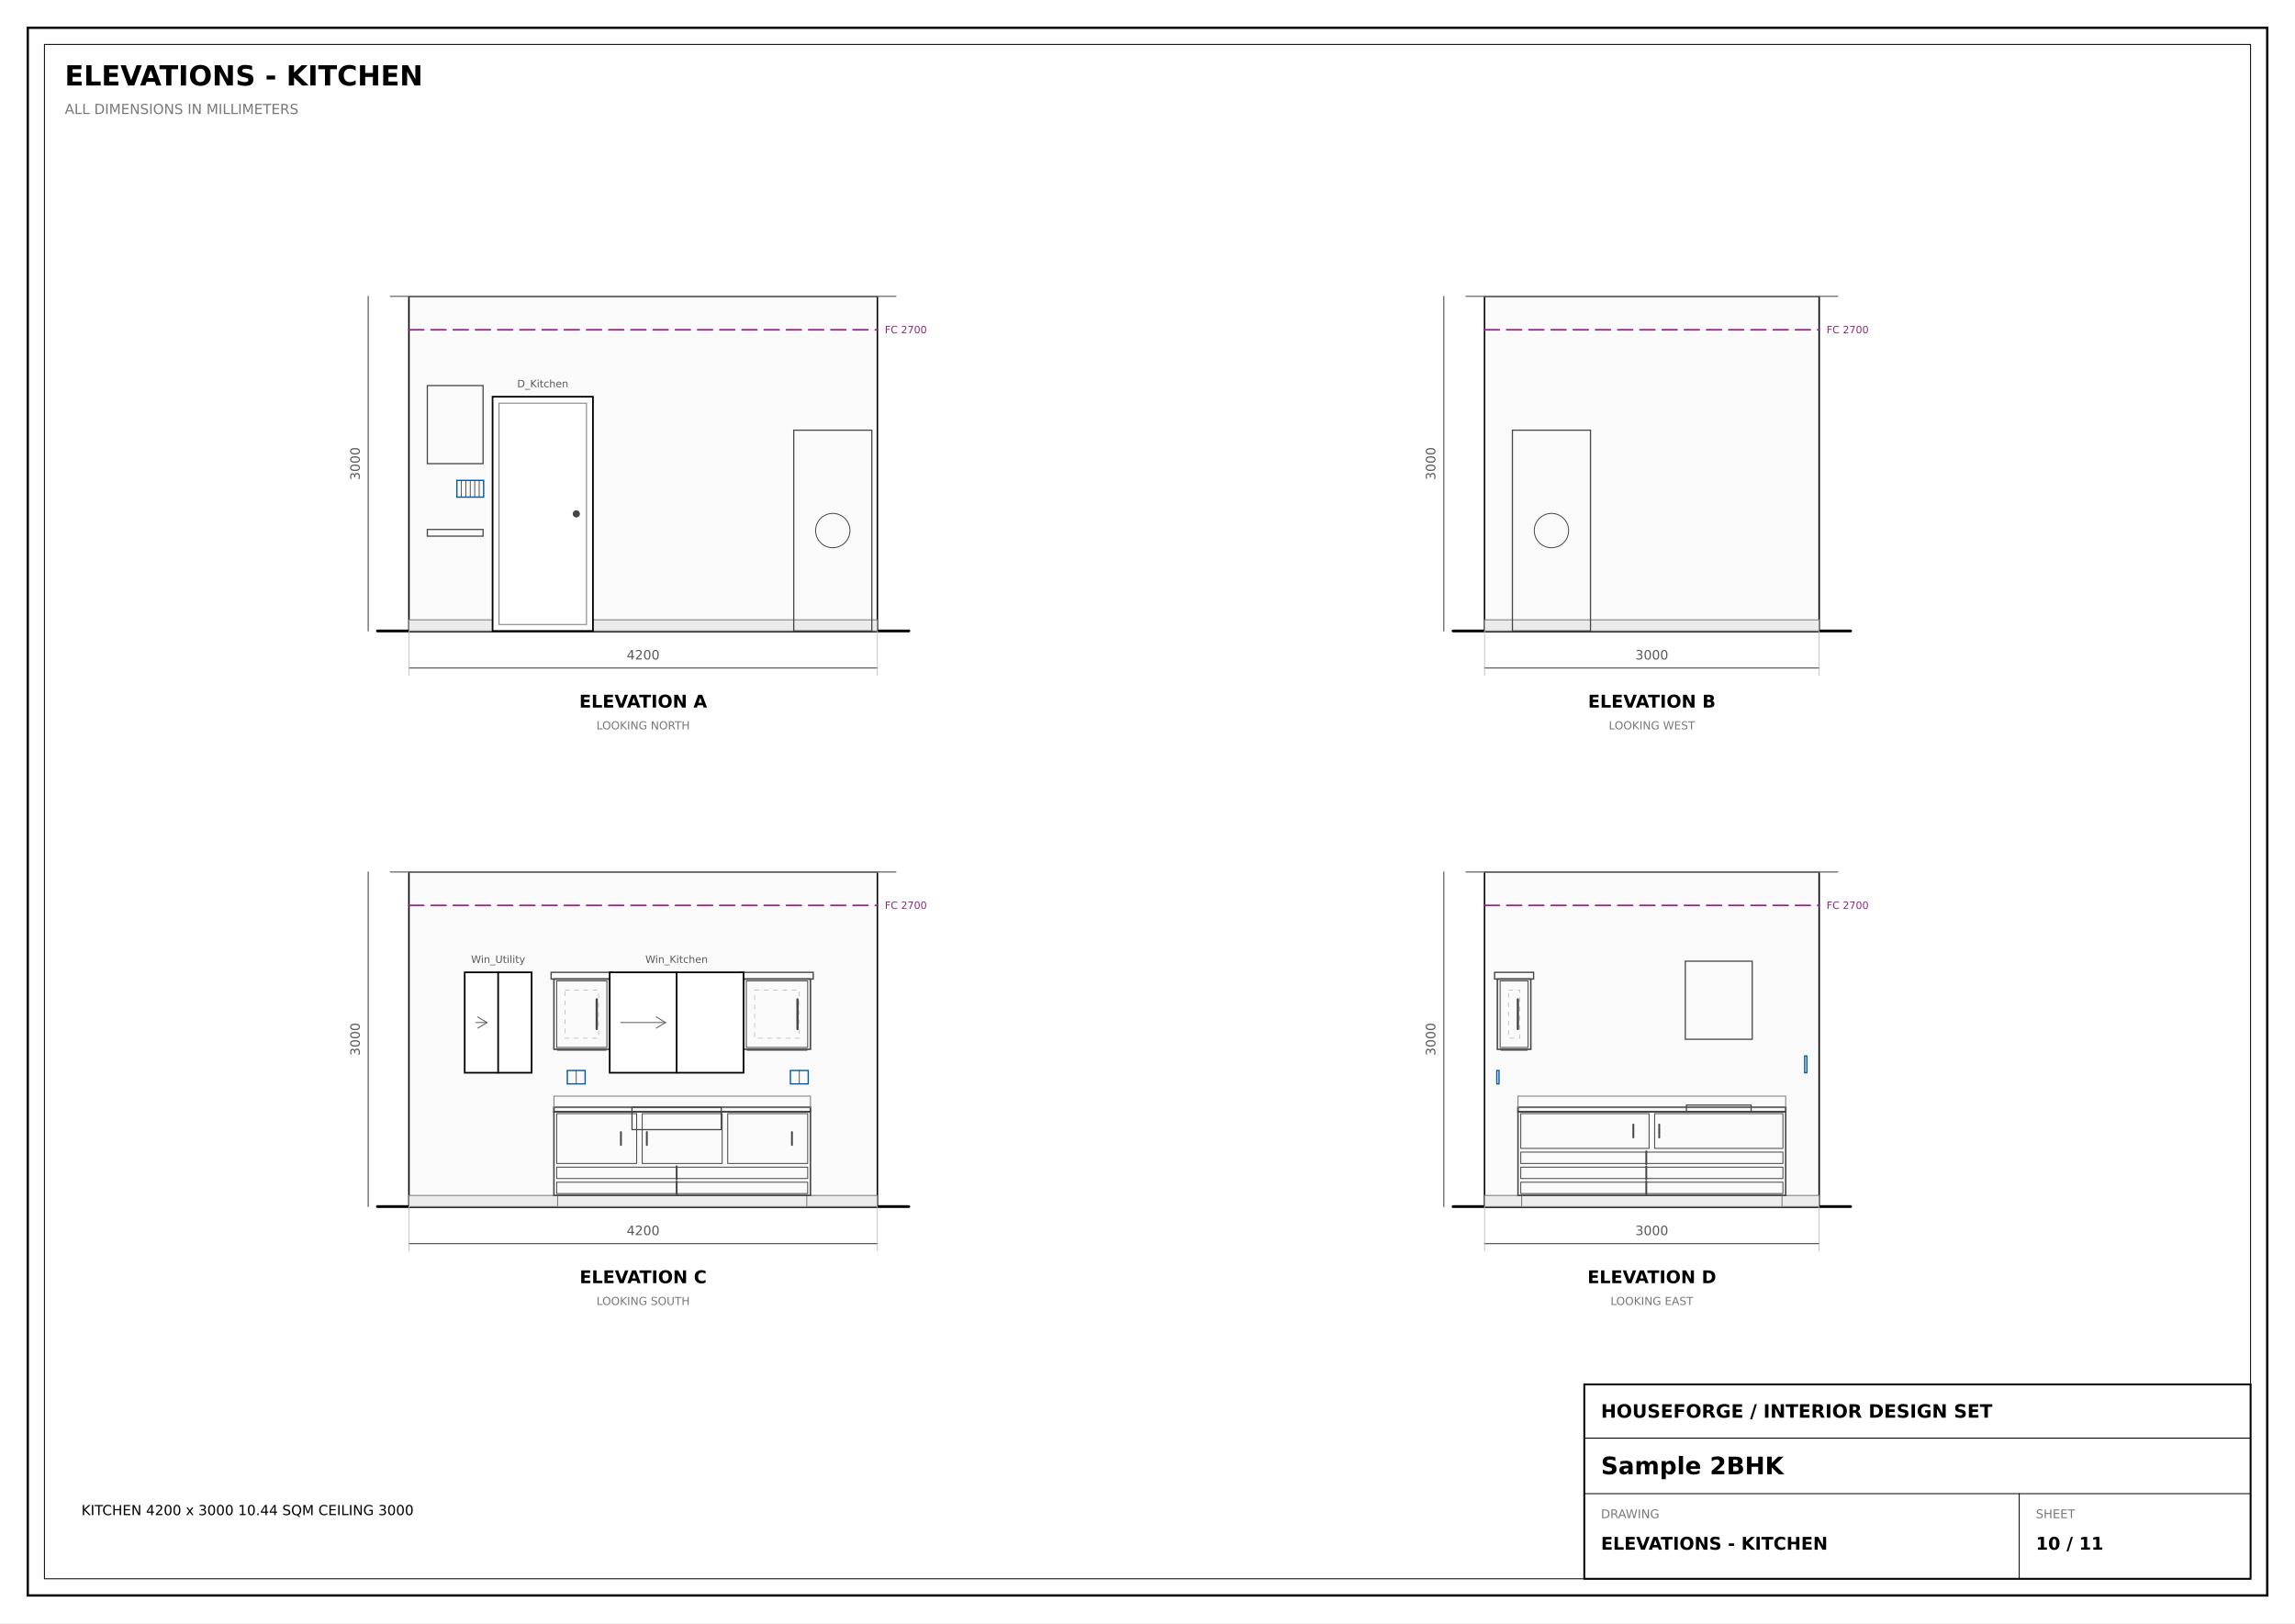
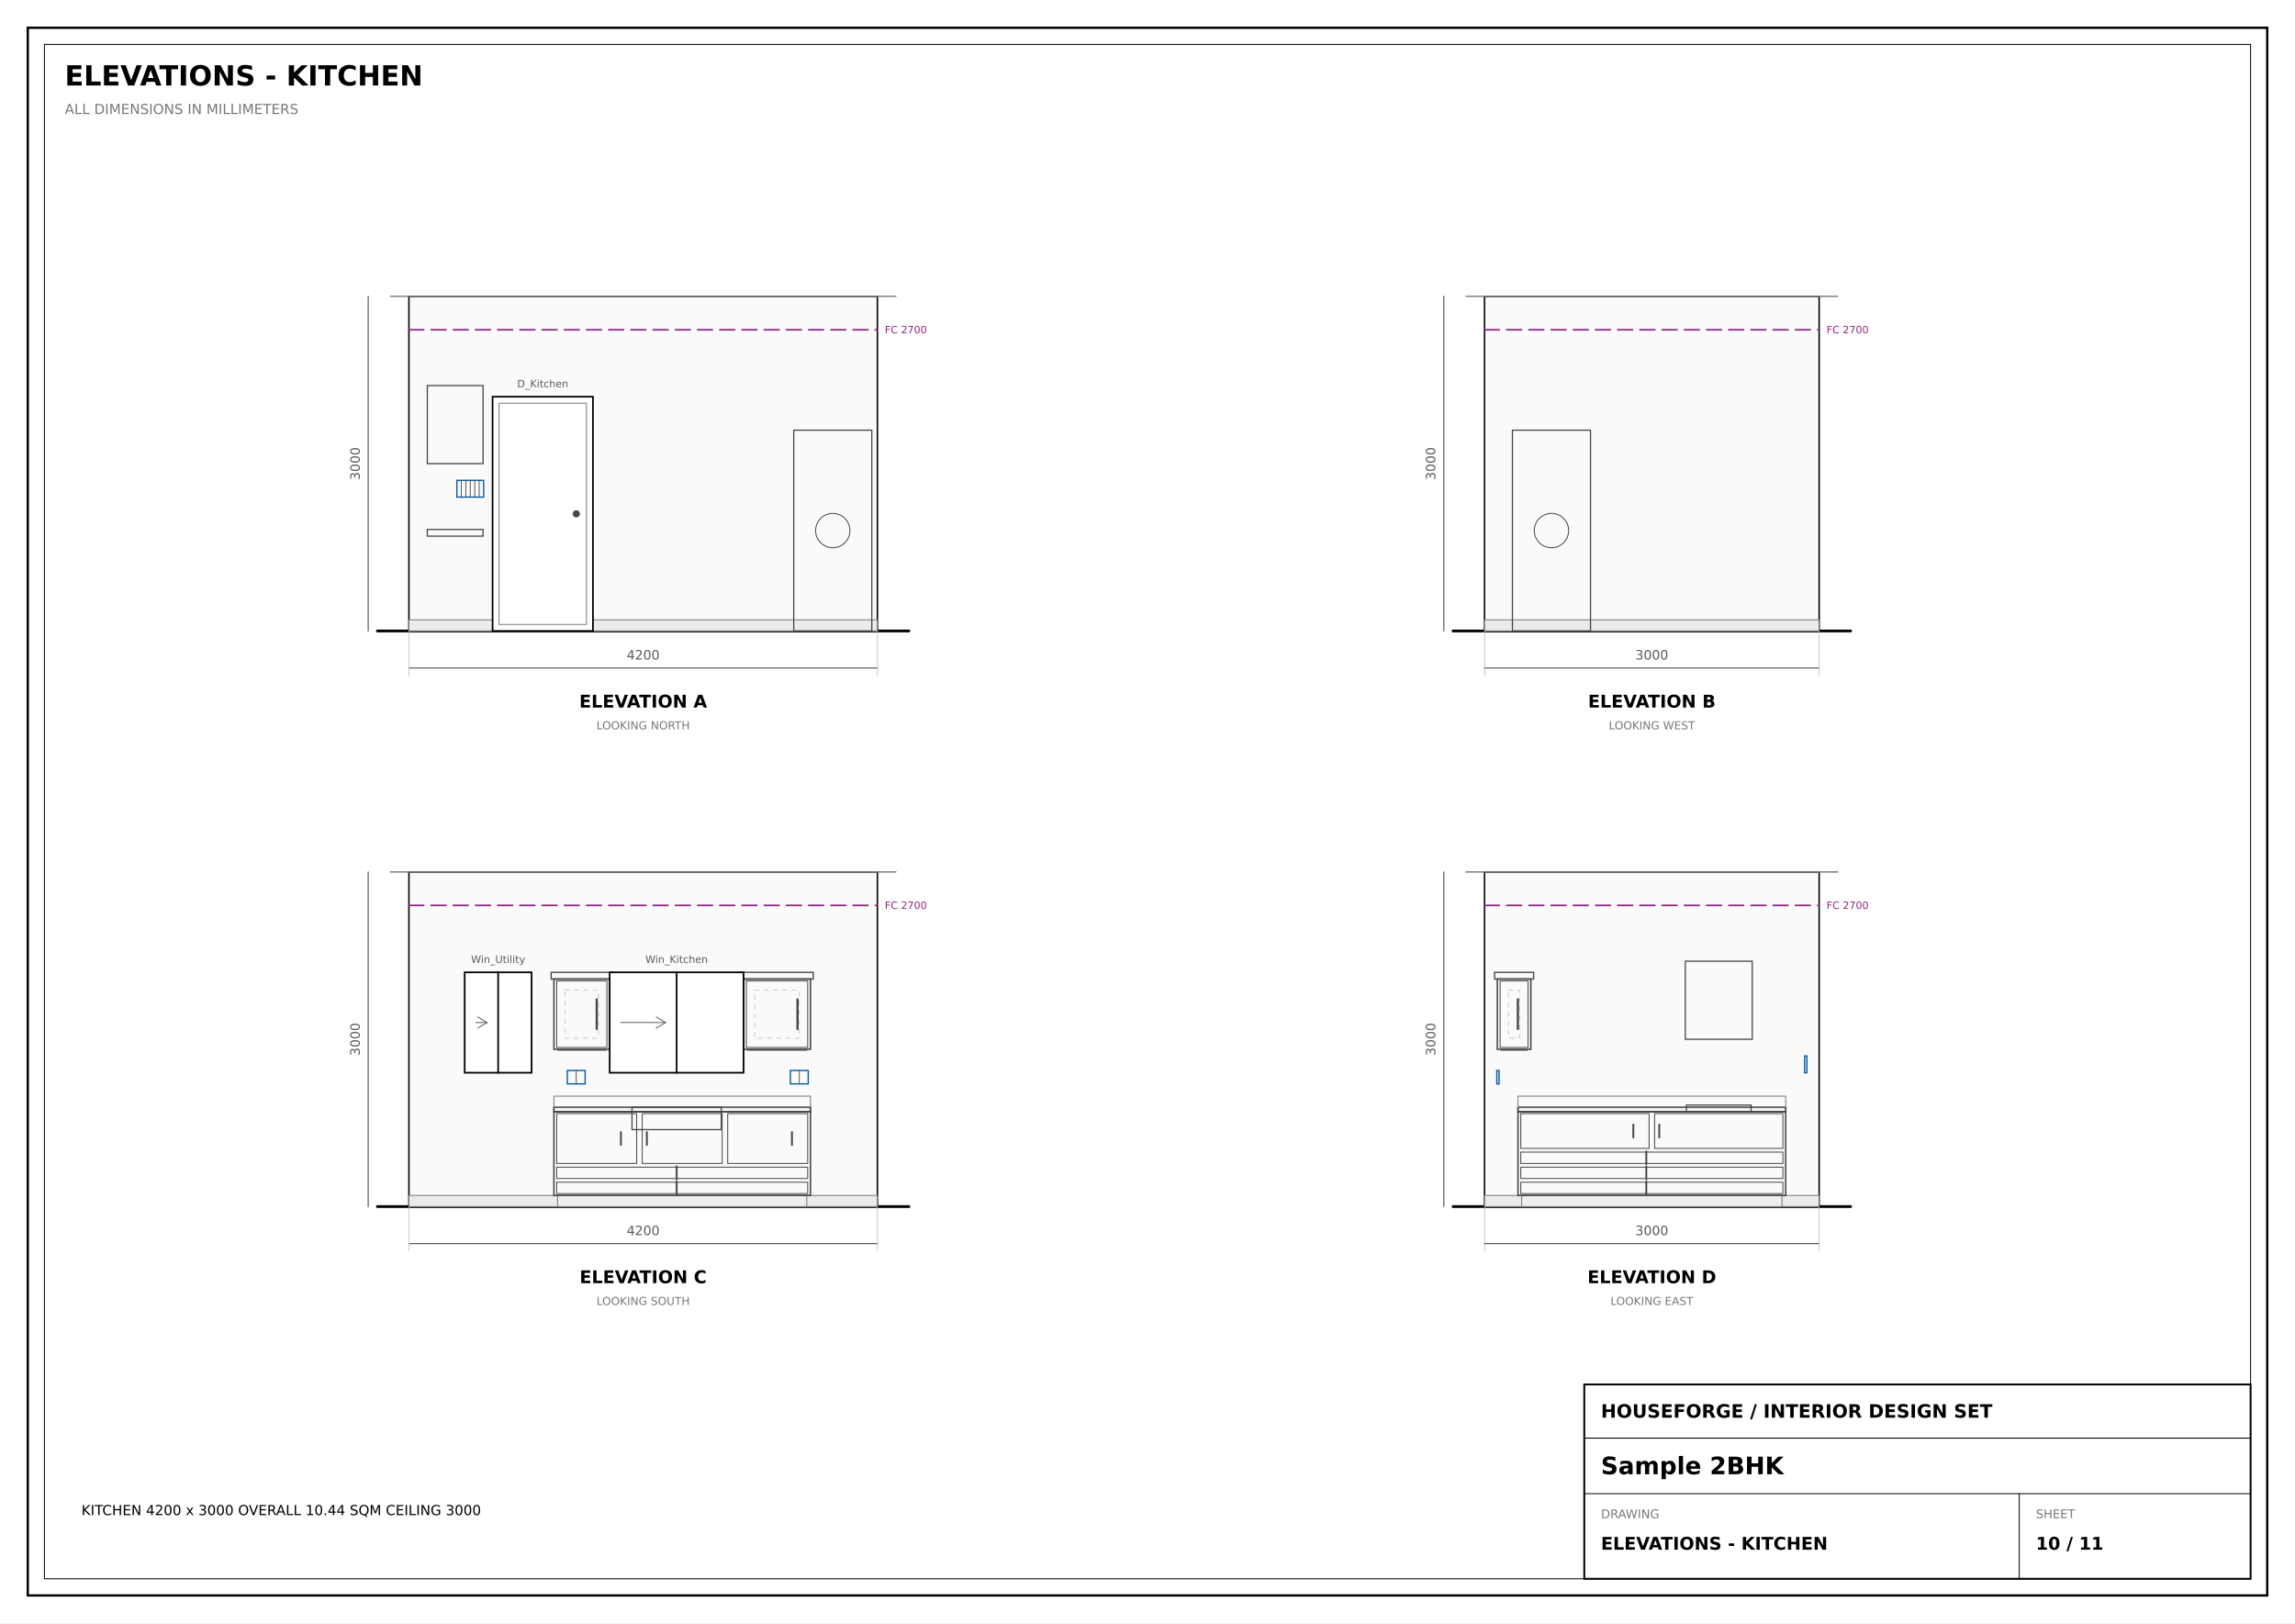
<svg xmlns="http://www.w3.org/2000/svg" width="2480" height="1754" viewBox="0 0 2480 1754">
  <rect width="2480" height="1754" fill="#ffffff" />
  <polygon points="30.00,30.00 2450.00,30.00 2450.00,1724.00 30.00,1724.00" fill="none" stroke="#000000" stroke-width="2.50" />
  <polygon points="48.00,48.00 2432.00,48.00 2432.00,1706.00 48.00,1706.00" fill="none" stroke="#000000" stroke-width="1.00" />
  <polygon points="1712.00,1496.00 2432.00,1496.00 2432.00,1706.00 1712.00,1706.00" fill="#ffffff" stroke="#000000" stroke-width="2.00" />
  <line x1="1712.00" y1="1554.00" x2="2432.00" y2="1554.00" stroke="#000000" stroke-width="1.00" stroke-linecap="round" />
  <line x1="1712.00" y1="1614.00" x2="2432.00" y2="1614.00" stroke="#000000" stroke-width="1.00" stroke-linecap="round" />
  <line x1="2182.00" y1="1614.00" x2="2182.00" y2="1706.00" stroke="#000000" stroke-width="1.00" stroke-linecap="round" />
  <text x="1730.00" y="1525.00" font-family="DejaVu Sans, Arial, sans-serif" font-size="20.00" fill="#000000" text-anchor="start" dominant-baseline="central" font-weight="bold">HOUSEFORGE  /  INTERIOR DESIGN SET</text>
  <text x="1730.00" y="1584.00" font-family="DejaVu Sans, Arial, sans-serif" font-size="26.00" fill="#000000" text-anchor="start" dominant-baseline="central" font-weight="bold">Sample 2BHK</text>
  <text x="1730.00" y="1636.00" font-family="DejaVu Sans, Arial, sans-serif" font-size="13.00" fill="#787878" text-anchor="start" dominant-baseline="central">DRAWING</text>
  <text x="1730.00" y="1668.00" font-family="DejaVu Sans, Arial, sans-serif" font-size="19.00" fill="#000000" text-anchor="start" dominant-baseline="central" font-weight="bold">ELEVATIONS - KITCHEN</text>
  <text x="2200.00" y="1636.00" font-family="DejaVu Sans, Arial, sans-serif" font-size="13.00" fill="#787878" text-anchor="start" dominant-baseline="central">SHEET</text>
  <text x="2200.00" y="1668.00" font-family="DejaVu Sans, Arial, sans-serif" font-size="19.00" fill="#000000" text-anchor="start" dominant-baseline="central" font-weight="bold">10 / 11</text>
  <text x="70.00" y="82.00" font-family="DejaVu Sans, Arial, sans-serif" font-size="30.00" fill="#000000" text-anchor="start" dominant-baseline="central" font-weight="bold">ELEVATIONS - KITCHEN</text>
  <text x="70.00" y="118.00" font-family="DejaVu Sans, Arial, sans-serif" font-size="15.00" fill="#787878" text-anchor="start" dominant-baseline="central">ALL DIMENSIONS IN MILLIMETERS</text>
  <polygon points="441.88,320.20 948.12,320.20 948.12,681.80 441.88,681.80" fill="#fafafa" stroke="#000000" stroke-width="1.60" />
  <line x1="407.88" y1="681.80" x2="982.12" y2="681.80" stroke="#000000" stroke-width="3.00" stroke-linecap="round" />
  <line x1="421.88" y1="320.20" x2="968.12" y2="320.20" stroke="#787878" stroke-width="1.40" stroke-linecap="round" />
  <line x1="441.88" y1="356.36" x2="948.12" y2="356.36" stroke="#8c2882" stroke-width="1.80" stroke-dasharray="16 8" stroke-linecap="round" />
  <text x="956.12" y="356.36" font-family="DejaVu Sans, Arial, sans-serif" font-size="11.00" fill="#8c2882" text-anchor="start" dominant-baseline="central">FC 2700</text>
  <polygon points="441.88,669.75 948.12,669.75 948.12,681.80 441.88,681.80" fill="#ebebeb" stroke="#787878" stroke-width="1.00" />
  <polygon points="461.77,572.11 522.03,572.11 522.03,579.35 461.77,579.35" fill="none" stroke="#464646" stroke-width="1.30" />
  <polygon points="461.77,416.63 522.03,416.63 522.03,501.00 461.77,501.00" fill="none" stroke="#464646" stroke-width="1.30" />
  <polygon points="857.72,464.84 942.09,464.84 942.09,681.80 857.72,681.80" fill="none" stroke="#464646" stroke-width="1.30" />
  <circle cx="899.91" cy="573.32" r="18.56" fill="none" stroke="#464646" stroke-width="1.00" />
  <polygon points="493.71,519.08 522.64,519.08 522.64,537.16 493.71,537.16" fill="none" stroke="#005aaa" stroke-width="1.40" />
  <line x1="498.53" y1="519.08" x2="498.53" y2="537.16" stroke="#464646" stroke-width="0.90" stroke-linecap="round" />
  <line x1="503.35" y1="519.08" x2="503.35" y2="537.16" stroke="#464646" stroke-width="0.90" stroke-linecap="round" />
  <line x1="508.17" y1="519.08" x2="508.17" y2="537.16" stroke="#464646" stroke-width="0.90" stroke-linecap="round" />
  <line x1="512.99" y1="519.08" x2="512.99" y2="537.16" stroke="#464646" stroke-width="0.90" stroke-linecap="round" />
  <line x1="517.82" y1="519.08" x2="517.82" y2="537.16" stroke="#464646" stroke-width="0.90" stroke-linecap="round" />
  <polygon points="532.28,428.68 640.76,428.68 640.76,681.80 532.28,681.80" fill="#ffffff" stroke="#000000" stroke-width="1.80" />
  <polygon points="539.28,435.68 633.76,435.68 633.76,674.80 539.28,674.80" fill="none" stroke="#787878" stroke-width="1.00" />
  <circle cx="622.76" cy="555.24" r="3.40" fill="#464646" stroke="#464646" stroke-width="1.00" />
  <text x="586.52" y="414.68" font-family="DejaVu Sans, Arial, sans-serif" font-size="11.00" fill="#5a5a5a" text-anchor="middle" dominant-baseline="central">D_Kitchen</text>
  <line x1="441.88" y1="721.80" x2="948.12" y2="721.80" stroke="#5a5a5a" stroke-width="1.20" stroke-linecap="round" />
  <line x1="441.88" y1="681.80" x2="441.88" y2="729.80" stroke="#b9b9b9" stroke-width="0.80" stroke-linecap="round" />
  <line x1="948.12" y1="681.80" x2="948.12" y2="729.80" stroke="#b9b9b9" stroke-width="0.80" stroke-linecap="round" />
  <text x="695.00" y="707.80" font-family="DejaVu Sans, Arial, sans-serif" font-size="14.00" fill="#5a5a5a" text-anchor="middle" dominant-baseline="central">4200</text>
  <line x1="397.88" y1="320.20" x2="397.88" y2="681.80" stroke="#5a5a5a" stroke-width="1.20" stroke-linecap="round" />
  <text x="383.88" y="501.00" font-family="DejaVu Sans, Arial, sans-serif" font-size="14.00" fill="#5a5a5a" text-anchor="middle" dominant-baseline="central" transform="rotate(-90.00 383.88 501.00)">3000</text>
  <text x="695.00" y="758.00" font-family="DejaVu Sans, Arial, sans-serif" font-size="19.00" fill="#000000" text-anchor="middle" dominant-baseline="central" font-weight="bold">ELEVATION A</text>
  <text x="695.00" y="784.00" font-family="DejaVu Sans, Arial, sans-serif" font-size="12.00" fill="#787878" text-anchor="middle" dominant-baseline="central">LOOKING NORTH</text>
  <polygon points="1604.20,320.20 1965.80,320.20 1965.80,681.80 1604.20,681.80" fill="#fafafa" stroke="#000000" stroke-width="1.60" />
  <line x1="1570.20" y1="681.80" x2="1999.80" y2="681.80" stroke="#000000" stroke-width="3.00" stroke-linecap="round" />
  <line x1="1584.20" y1="320.20" x2="1985.80" y2="320.20" stroke="#787878" stroke-width="1.40" stroke-linecap="round" />
  <line x1="1604.20" y1="356.36" x2="1965.80" y2="356.36" stroke="#8c2882" stroke-width="1.80" stroke-dasharray="16 8" stroke-linecap="round" />
  <text x="1973.80" y="356.36" font-family="DejaVu Sans, Arial, sans-serif" font-size="11.00" fill="#8c2882" text-anchor="start" dominant-baseline="central">FC 2700</text>
  <polygon points="1604.20,669.75 1965.80,669.75 1965.80,681.80 1604.20,681.80" fill="#ebebeb" stroke="#787878" stroke-width="1.00" />
  <polygon points="1634.33,464.84 1718.71,464.84 1718.71,681.80 1634.33,681.80" fill="none" stroke="#464646" stroke-width="1.30" />
  <circle cx="1676.52" cy="573.32" r="18.56" fill="none" stroke="#464646" stroke-width="1.00" />
  <line x1="1604.20" y1="721.80" x2="1965.80" y2="721.80" stroke="#5a5a5a" stroke-width="1.20" stroke-linecap="round" />
  <line x1="1604.20" y1="681.80" x2="1604.20" y2="729.80" stroke="#b9b9b9" stroke-width="0.80" stroke-linecap="round" />
  <line x1="1965.80" y1="681.80" x2="1965.80" y2="729.80" stroke="#b9b9b9" stroke-width="0.80" stroke-linecap="round" />
  <text x="1785.00" y="707.80" font-family="DejaVu Sans, Arial, sans-serif" font-size="14.00" fill="#5a5a5a" text-anchor="middle" dominant-baseline="central">3000</text>
  <line x1="1560.20" y1="320.20" x2="1560.20" y2="681.80" stroke="#5a5a5a" stroke-width="1.20" stroke-linecap="round" />
  <text x="1546.20" y="501.00" font-family="DejaVu Sans, Arial, sans-serif" font-size="14.00" fill="#5a5a5a" text-anchor="middle" dominant-baseline="central" transform="rotate(-90.00 1546.20 501.00)">3000</text>
  <text x="1785.00" y="758.00" font-family="DejaVu Sans, Arial, sans-serif" font-size="19.00" fill="#000000" text-anchor="middle" dominant-baseline="central" font-weight="bold">ELEVATION B</text>
  <text x="1785.00" y="784.00" font-family="DejaVu Sans, Arial, sans-serif" font-size="12.00" fill="#787878" text-anchor="middle" dominant-baseline="central">LOOKING WEST</text>
  <polygon points="441.88,942.20 948.12,942.20 948.12,1303.80 441.88,1303.80" fill="#fafafa" stroke="#000000" stroke-width="1.60" />
  <line x1="407.88" y1="1303.80" x2="982.12" y2="1303.80" stroke="#000000" stroke-width="3.00" stroke-linecap="round" />
  <line x1="421.88" y1="942.20" x2="968.12" y2="942.20" stroke="#787878" stroke-width="1.40" stroke-linecap="round" />
  <line x1="441.88" y1="978.36" x2="948.12" y2="978.36" stroke="#8c2882" stroke-width="1.80" stroke-dasharray="16 8" stroke-linecap="round" />
  <text x="956.12" y="978.36" font-family="DejaVu Sans, Arial, sans-serif" font-size="11.00" fill="#8c2882" text-anchor="start" dominant-baseline="central">FC 2700</text>
  <polygon points="441.88,1291.75 948.12,1291.75 948.12,1303.80 441.88,1303.80" fill="#ebebeb" stroke="#787878" stroke-width="1.00" />
  <polygon points="602.57,1291.75 871.80,1291.75 871.80,1303.80 602.57,1303.80" fill="#eeeeee" stroke="#787878" stroke-width="1.00" />
  <polygon points="598.57,1201.35 875.80,1201.35 875.80,1291.75 598.57,1291.75" fill="none" stroke="#464646" stroke-width="1.60" />
  <polygon points="601.57,1261.20 872.80,1261.20 872.80,1273.47 601.57,1273.47" fill="none" stroke="#464646" stroke-width="1.00" />
  <line x1="731.19" y1="1260.34" x2="731.19" y2="1274.34" stroke="#464646" stroke-width="2.00" stroke-linecap="round" />
  <polygon points="601.57,1277.47 872.80,1277.47 872.80,1289.75 601.57,1289.75" fill="none" stroke="#464646" stroke-width="1.00" />
  <line x1="731.19" y1="1276.61" x2="731.19" y2="1290.61" stroke="#464646" stroke-width="2.00" stroke-linecap="round" />
  <polygon points="601.57,1203.35 687.98,1203.35 687.98,1257.20 601.57,1257.20" fill="none" stroke="#464646" stroke-width="1.00" />
  <line x1="670.98" y1="1223.27" x2="670.98" y2="1237.27" stroke="#464646" stroke-width="2.00" stroke-linecap="round" />
  <polygon points="693.98,1203.35 780.39,1203.35 780.39,1257.20 693.98,1257.20" fill="none" stroke="#464646" stroke-width="1.00" />
  <line x1="698.98" y1="1223.27" x2="698.98" y2="1237.27" stroke="#464646" stroke-width="2.00" stroke-linecap="round" />
  <polygon points="786.39,1203.35 872.80,1203.35 872.80,1257.20 786.39,1257.20" fill="none" stroke="#464646" stroke-width="1.00" />
  <line x1="855.80" y1="1223.27" x2="855.80" y2="1237.27" stroke="#464646" stroke-width="2.00" stroke-linecap="round" />
  <polygon points="598.57,1196.53 875.80,1196.53 875.80,1201.35 598.57,1201.35" fill="none" stroke="#464646" stroke-width="1.80" />
  <polygon points="598.57,1184.47 875.80,1184.47 875.80,1196.53 598.57,1196.53" fill="none" stroke="#787878" stroke-width="1.00" />
  <polygon points="682.95,1196.53 779.37,1196.53 779.37,1220.63 682.95,1220.63" fill="none" stroke="#464646" stroke-width="1.30" />
  <polygon points="807.48,1133.85 871.80,1133.85 871.80,1135.05 807.48,1135.05" fill="#eeeeee" stroke="#787878" stroke-width="1.00" />
  <polygon points="800.48,1050.68 878.80,1050.68 878.80,1057.91 800.48,1057.91" fill="none" stroke="#464646" stroke-width="1.40" />
  <polygon points="803.48,1057.91 875.80,1057.91 875.80,1133.85 803.48,1133.85" fill="none" stroke="#464646" stroke-width="1.60" />
  <polygon points="806.48,1059.91 872.80,1059.91 872.80,1131.85 806.48,1131.85" fill="none" stroke="#464646" stroke-width="1.00" />
  <polygon points="815.48,1069.91 863.80,1069.91 863.80,1121.85 815.48,1121.85" fill="none" stroke="#b9b9b9" stroke-width="0.80" stroke-dasharray="5 5" />
  <line x1="861.80" y1="1079.88" x2="861.80" y2="1111.88" stroke="#464646" stroke-width="2.40" stroke-linecap="round" />
  <polygon points="602.57,1133.85 654.84,1133.85 654.84,1135.05 602.57,1135.05" fill="#eeeeee" stroke="#787878" stroke-width="1.00" />
  <polygon points="595.57,1050.68 661.84,1050.68 661.84,1057.91 595.57,1057.91" fill="none" stroke="#464646" stroke-width="1.40" />
  <polygon points="598.57,1057.91 658.84,1057.91 658.84,1133.85 598.57,1133.85" fill="none" stroke="#464646" stroke-width="1.60" />
  <polygon points="601.57,1059.91 655.84,1059.91 655.84,1131.85 601.57,1131.85" fill="none" stroke="#464646" stroke-width="1.00" />
  <polygon points="610.57,1069.91 646.84,1069.91 646.84,1121.85 610.57,1121.85" fill="none" stroke="#b9b9b9" stroke-width="0.80" stroke-dasharray="5 5" />
  <line x1="644.84" y1="1079.88" x2="644.84" y2="1111.88" stroke="#464646" stroke-width="2.40" stroke-linecap="round" />
  <polygon points="854.10,1156.75 873.39,1156.75 873.39,1171.21 854.10,1171.21" fill="none" stroke="#005aaa" stroke-width="1.40" />
  <line x1="863.75" y1="1156.75" x2="863.75" y2="1171.21" stroke="#464646" stroke-width="0.90" stroke-linecap="round" />
  <polygon points="613.04,1156.75 632.32,1156.75 632.32,1171.21 613.04,1171.21" fill="none" stroke="#005aaa" stroke-width="1.40" />
  <line x1="622.68" y1="1156.75" x2="622.68" y2="1171.21" stroke="#464646" stroke-width="0.90" stroke-linecap="round" />
  <polygon points="658.84,1050.68 803.48,1050.68 803.48,1159.16 658.84,1159.16" fill="#ffffff" stroke="#000000" stroke-width="1.80" />
  <line x1="731.16" y1="1050.68" x2="731.16" y2="1159.16" stroke="#000000" stroke-width="1.80" stroke-linecap="round" />
  <line x1="670.84" y1="1104.92" x2="719.16" y2="1104.92" stroke="#5a5a5a" stroke-width="1.00" stroke-linecap="round" />
  <line x1="719.16" y1="1104.92" x2="709.16" y2="1098.92" stroke="#5a5a5a" stroke-width="1.00" stroke-linecap="round" />
  <line x1="719.16" y1="1104.92" x2="709.16" y2="1110.92" stroke="#5a5a5a" stroke-width="1.00" stroke-linecap="round" />
  <text x="731.16" y="1036.68" font-family="DejaVu Sans, Arial, sans-serif" font-size="11.00" fill="#5a5a5a" text-anchor="middle" dominant-baseline="central">Win_Kitchen</text>
  <polygon points="502.15,1050.68 574.47,1050.68 574.47,1159.16 502.15,1159.16" fill="#ffffff" stroke="#000000" stroke-width="1.80" />
  <line x1="538.31" y1="1050.68" x2="538.31" y2="1159.16" stroke="#000000" stroke-width="1.80" stroke-linecap="round" />
  <line x1="514.15" y1="1104.92" x2="526.31" y2="1104.92" stroke="#5a5a5a" stroke-width="1.00" stroke-linecap="round" />
  <line x1="526.31" y1="1104.92" x2="516.31" y2="1098.92" stroke="#5a5a5a" stroke-width="1.00" stroke-linecap="round" />
  <line x1="526.31" y1="1104.92" x2="516.31" y2="1110.92" stroke="#5a5a5a" stroke-width="1.00" stroke-linecap="round" />
  <text x="538.31" y="1036.68" font-family="DejaVu Sans, Arial, sans-serif" font-size="11.00" fill="#5a5a5a" text-anchor="middle" dominant-baseline="central">Win_Utility</text>
  <line x1="441.88" y1="1343.80" x2="948.12" y2="1343.80" stroke="#5a5a5a" stroke-width="1.20" stroke-linecap="round" />
  <line x1="441.88" y1="1303.80" x2="441.88" y2="1351.80" stroke="#b9b9b9" stroke-width="0.80" stroke-linecap="round" />
  <line x1="948.12" y1="1303.80" x2="948.12" y2="1351.80" stroke="#b9b9b9" stroke-width="0.80" stroke-linecap="round" />
  <text x="695.00" y="1329.80" font-family="DejaVu Sans, Arial, sans-serif" font-size="14.00" fill="#5a5a5a" text-anchor="middle" dominant-baseline="central">4200</text>
  <line x1="397.88" y1="942.20" x2="397.88" y2="1303.80" stroke="#5a5a5a" stroke-width="1.20" stroke-linecap="round" />
  <text x="383.88" y="1123.00" font-family="DejaVu Sans, Arial, sans-serif" font-size="14.00" fill="#5a5a5a" text-anchor="middle" dominant-baseline="central" transform="rotate(-90.00 383.88 1123.00)">3000</text>
  <text x="695.00" y="1380.00" font-family="DejaVu Sans, Arial, sans-serif" font-size="19.00" fill="#000000" text-anchor="middle" dominant-baseline="central" font-weight="bold">ELEVATION C</text>
  <text x="695.00" y="1406.00" font-family="DejaVu Sans, Arial, sans-serif" font-size="12.00" fill="#787878" text-anchor="middle" dominant-baseline="central">LOOKING SOUTH</text>
  <polygon points="1604.20,942.20 1965.80,942.20 1965.80,1303.80 1604.20,1303.80" fill="#fafafa" stroke="#000000" stroke-width="1.60" />
  <line x1="1570.20" y1="1303.80" x2="1999.80" y2="1303.80" stroke="#000000" stroke-width="3.00" stroke-linecap="round" />
  <line x1="1584.20" y1="942.20" x2="1985.80" y2="942.20" stroke="#787878" stroke-width="1.40" stroke-linecap="round" />
  <line x1="1604.20" y1="978.36" x2="1965.80" y2="978.36" stroke="#8c2882" stroke-width="1.80" stroke-dasharray="16 8" stroke-linecap="round" />
  <text x="1973.80" y="978.36" font-family="DejaVu Sans, Arial, sans-serif" font-size="11.00" fill="#8c2882" text-anchor="start" dominant-baseline="central">FC 2700</text>
  <polygon points="1604.20,1291.75 1965.80,1291.75 1965.80,1303.80 1604.20,1303.80" fill="#ebebeb" stroke="#787878" stroke-width="1.00" />
  <polygon points="1622.06,1133.85 1650.22,1133.85 1650.22,1135.05 1622.06,1135.05" fill="#eeeeee" stroke="#787878" stroke-width="1.00" />
  <polygon points="1615.06,1050.68 1657.22,1050.68 1657.22,1057.91 1615.06,1057.91" fill="none" stroke="#464646" stroke-width="1.40" />
  <polygon points="1618.06,1057.91 1654.22,1057.91 1654.22,1133.85 1618.06,1133.85" fill="none" stroke="#464646" stroke-width="1.60" />
  <polygon points="1621.06,1059.91 1651.22,1059.91 1651.22,1131.85 1621.06,1131.85" fill="none" stroke="#464646" stroke-width="1.00" />
  <polygon points="1630.06,1069.91 1642.22,1069.91 1642.22,1121.85 1630.06,1121.85" fill="none" stroke="#b9b9b9" stroke-width="0.80" stroke-dasharray="5 5" />
  <line x1="1640.22" y1="1079.88" x2="1640.22" y2="1111.88" stroke="#464646" stroke-width="2.40" stroke-linecap="round" />
  <polygon points="1617.46,1156.75 1619.87,1156.75 1619.87,1171.21 1617.46,1171.21" fill="none" stroke="#005aaa" stroke-width="1.40" />
  <polygon points="1950.13,1141.08 1952.54,1141.08 1952.54,1159.16 1950.13,1159.16" fill="none" stroke="#005aaa" stroke-width="1.40" />
  <polygon points="1644.36,1291.75 1925.64,1291.75 1925.64,1303.80 1644.36,1303.80" fill="#eeeeee" stroke="#787878" stroke-width="1.00" />
  <polygon points="1640.36,1201.35 1929.64,1201.35 1929.64,1291.75 1640.36,1291.75" fill="none" stroke="#464646" stroke-width="1.60" />
  <polygon points="1643.36,1244.93 1926.64,1244.93 1926.64,1257.20 1643.36,1257.20" fill="none" stroke="#464646" stroke-width="1.00" />
  <line x1="1779.00" y1="1244.07" x2="1779.00" y2="1258.07" stroke="#464646" stroke-width="2.00" stroke-linecap="round" />
  <polygon points="1643.36,1261.20 1926.64,1261.20 1926.64,1273.47 1643.36,1273.47" fill="none" stroke="#464646" stroke-width="1.00" />
  <line x1="1779.00" y1="1260.34" x2="1779.00" y2="1274.34" stroke="#464646" stroke-width="2.00" stroke-linecap="round" />
  <polygon points="1643.36,1277.47 1926.64,1277.47 1926.64,1289.75 1643.36,1289.75" fill="none" stroke="#464646" stroke-width="1.00" />
  <line x1="1779.00" y1="1276.61" x2="1779.00" y2="1290.61" stroke="#464646" stroke-width="2.00" stroke-linecap="round" />
  <polygon points="1643.36,1203.35 1782.00,1203.35 1782.00,1240.93 1643.36,1240.93" fill="none" stroke="#464646" stroke-width="1.00" />
  <line x1="1765.00" y1="1215.14" x2="1765.00" y2="1229.14" stroke="#464646" stroke-width="2.00" stroke-linecap="round" />
  <polygon points="1788.00,1203.35 1926.64,1203.35 1926.64,1240.93 1788.00,1240.93" fill="none" stroke="#464646" stroke-width="1.00" />
  <line x1="1793.00" y1="1215.14" x2="1793.00" y2="1229.14" stroke="#464646" stroke-width="2.00" stroke-linecap="round" />
  <polygon points="1640.36,1196.53 1929.64,1196.53 1929.64,1201.35 1640.36,1201.35" fill="none" stroke="#464646" stroke-width="1.80" />
  <polygon points="1640.36,1184.47 1929.64,1184.47 1929.64,1196.53 1640.36,1196.53" fill="none" stroke="#787878" stroke-width="1.00" />
  <polygon points="1822.37,1194.11 1892.27,1194.11 1892.27,1201.35 1822.37,1201.35" fill="none" stroke="#464646" stroke-width="1.30" />
  <polygon points="1821.16,1038.63 1893.48,1038.63 1893.48,1123.00 1821.16,1123.00" fill="none" stroke="#464646" stroke-width="1.30" />
  <line x1="1604.20" y1="1343.80" x2="1965.80" y2="1343.80" stroke="#5a5a5a" stroke-width="1.20" stroke-linecap="round" />
  <line x1="1604.20" y1="1303.80" x2="1604.20" y2="1351.80" stroke="#b9b9b9" stroke-width="0.80" stroke-linecap="round" />
  <line x1="1965.80" y1="1303.80" x2="1965.80" y2="1351.80" stroke="#b9b9b9" stroke-width="0.80" stroke-linecap="round" />
  <text x="1785.00" y="1329.80" font-family="DejaVu Sans, Arial, sans-serif" font-size="14.00" fill="#5a5a5a" text-anchor="middle" dominant-baseline="central">3000</text>
  <line x1="1560.20" y1="942.20" x2="1560.20" y2="1303.80" stroke="#5a5a5a" stroke-width="1.20" stroke-linecap="round" />
  <text x="1546.20" y="1123.00" font-family="DejaVu Sans, Arial, sans-serif" font-size="14.00" fill="#5a5a5a" text-anchor="middle" dominant-baseline="central" transform="rotate(-90.00 1546.20 1123.00)">3000</text>
  <text x="1785.00" y="1380.00" font-family="DejaVu Sans, Arial, sans-serif" font-size="19.00" fill="#000000" text-anchor="middle" dominant-baseline="central" font-weight="bold">ELEVATION D</text>
  <text x="1785.00" y="1406.00" font-family="DejaVu Sans, Arial, sans-serif" font-size="12.00" fill="#787878" text-anchor="middle" dominant-baseline="central">LOOKING EAST</text>
-   <text x="88.00" y="1632.00" font-family="DejaVu Sans, Arial, sans-serif" font-size="15.00" fill="#000000" text-anchor="start" dominant-baseline="central">KITCHEN   4200 x 3000   10.44 SQM   CEILING 3000</text>
+   <text x="88.00" y="1632.00" font-family="DejaVu Sans, Arial, sans-serif" font-size="15.00" fill="#000000" text-anchor="start" dominant-baseline="central">KITCHEN   4200 x 3000 OVERALL   10.44 SQM   CEILING 3000</text>
</svg>
